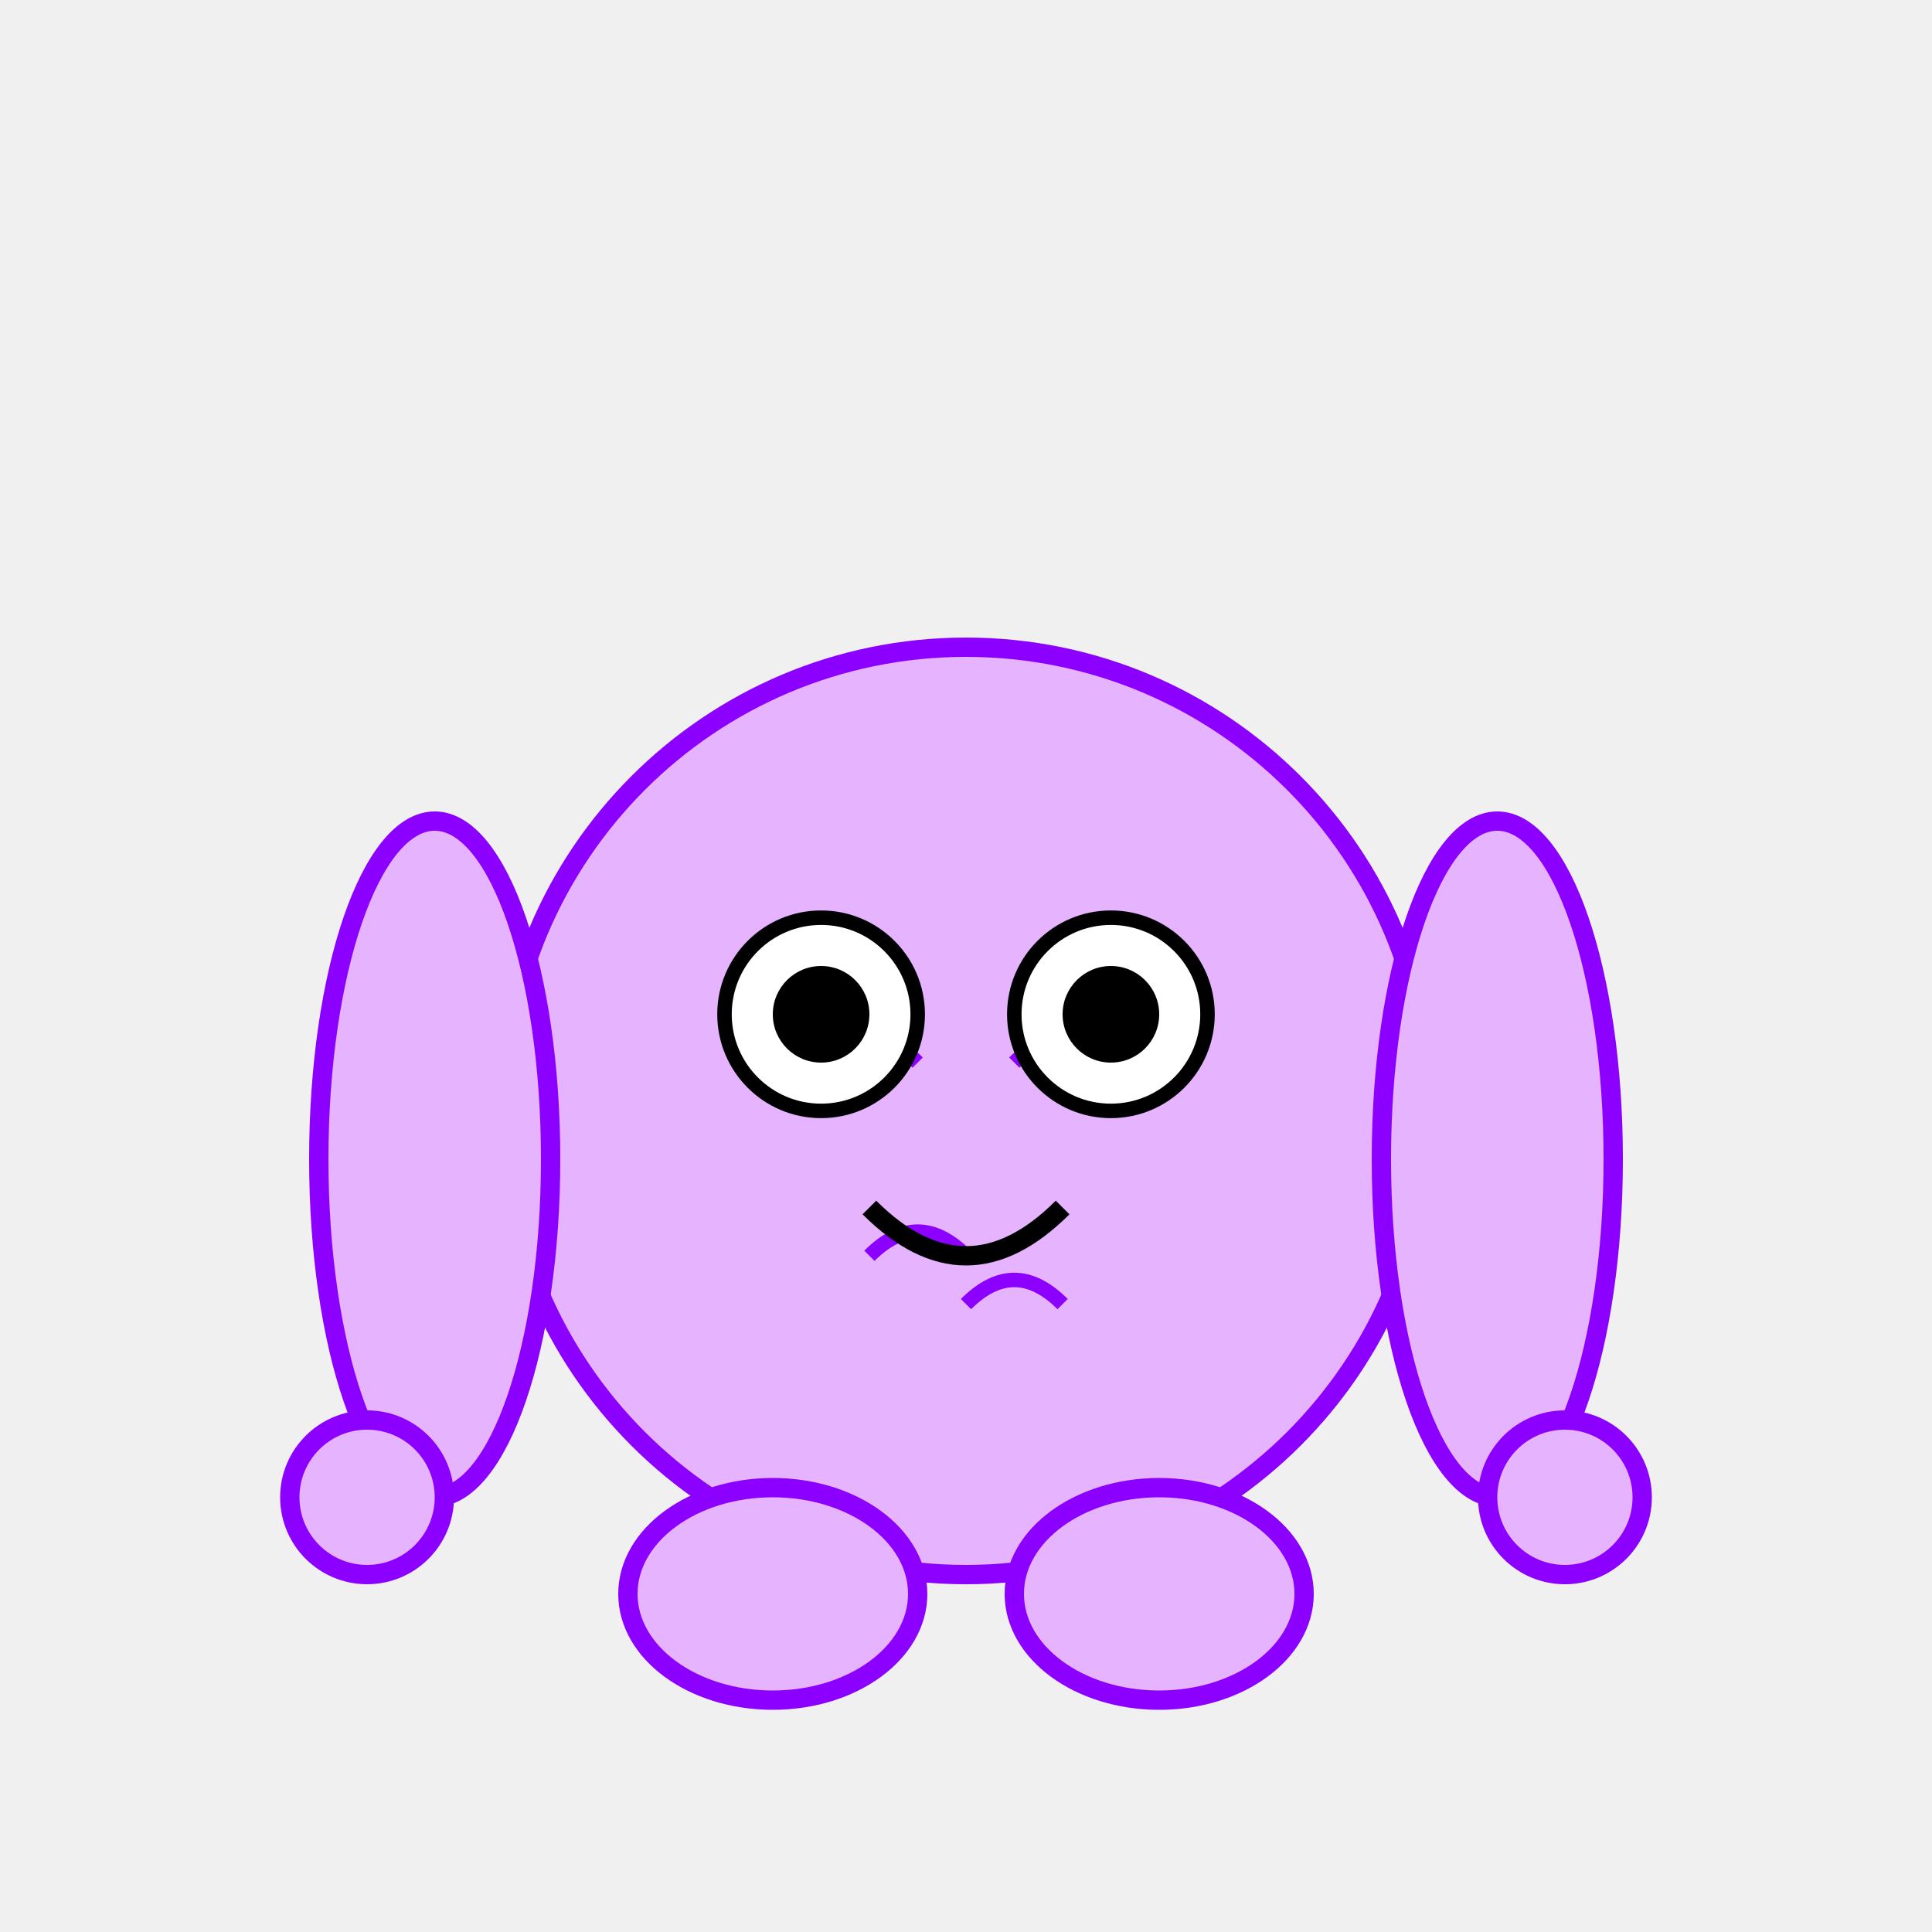
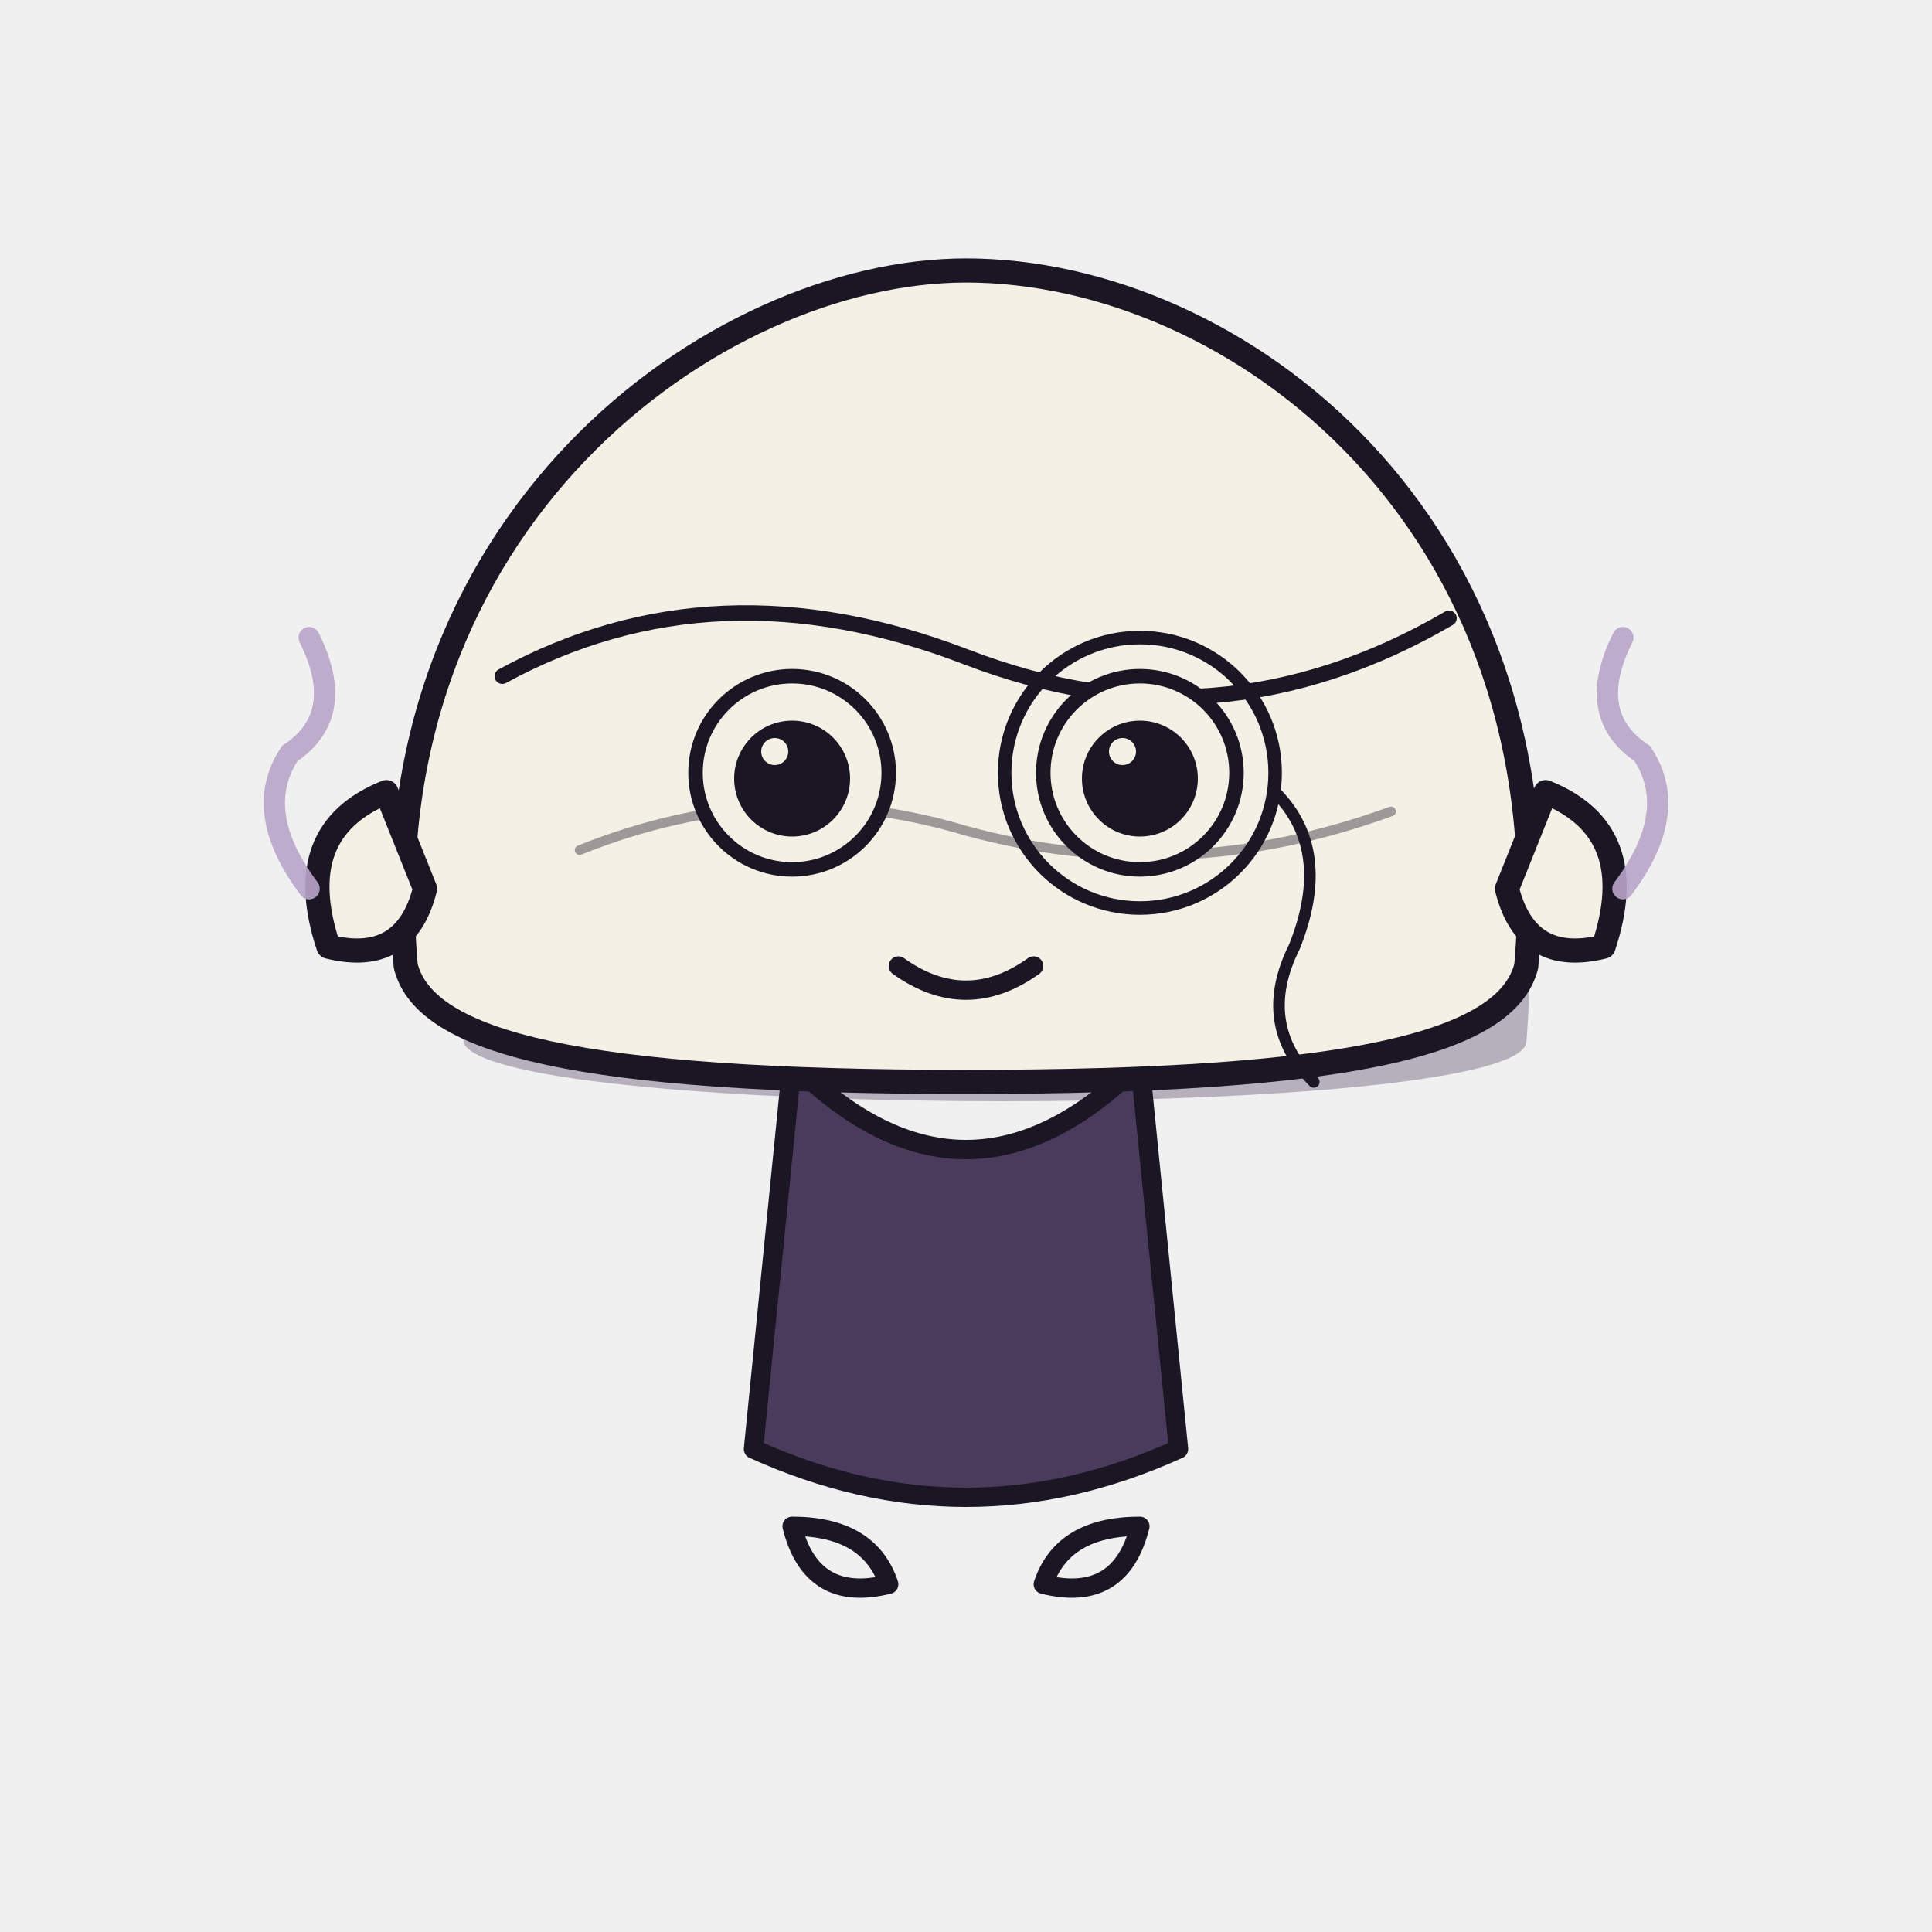
- <svg xmlns="http://www.w3.org/2000/svg" viewBox="0 0 200 200" role="img" aria-label="Brain the intelligent creature">
+ <svg xmlns="http://www.w3.org/2000/svg" viewBox="0 0 200 200" role="img" aria-label="Brain the big-headed scholar">
  <defs>
-     <style>
-       .brain-body { fill: #E6B3FF; stroke: #8B00FF; stroke-width: 2; }
-       .brain-eye { fill: #FFFFFF; stroke: #000000; stroke-width: 1.5; }
-       .brain-pupil { fill: #000000; }
-       .brain-mouth { fill: none; stroke: #000000; stroke-width: 2; }
-       .brain-wrinkle { fill: none; stroke: #8B00FF; stroke-width: 1.5; }
-     </style>
+     <style>.brain-body { fill:#5E8A8C; stroke:#1A1623; stroke-width:2.5;
+                stroke-linejoin:round; stroke-linecap:round; }
+ .brain-eye { fill:#F5F0E6; stroke:#1A1623; stroke-width:1.5; }
+ .brain-pupil { fill:#1A1623; }
+ .brain-mouth { fill:none; stroke:#1A1623; stroke-width:2;
+                 stroke-linecap:round; stroke-linejoin:round; }
+ .brain-accent { stroke:#1A1623; stroke-width:1.5;
+                  stroke-linecap:round; stroke-linejoin:round; }
+ .ink { stroke:#1A1623; fill:none; stroke-linecap:round;
+         stroke-linejoin:round; }
+ .shadow { fill:#4A3A5C; opacity:0.35; }
+ .sketch { stroke:#1A1623; fill:none; opacity:0.4; stroke-width:1;
+            stroke-linecap:round; }
+ .hi { fill:#F5F0E6; }
+ 
+ .brain-body { fill:#F5F0E6; }
+ .sub-body { fill:#4A3A5C; stroke:#1A1623; stroke-width:2;
+              stroke-linejoin:round; }
+ .wisp { stroke:#B8A4C9; fill:none; stroke-width:2.2;
+          stroke-linecap:round; opacity:0.9; }</style>
  </defs>
-   <circle class="brain-body" cx="100" cy="115" r="48" />
-   <path class="brain-wrinkle" d="M 80 100 Q 85 95 90 100" />
-   <path class="brain-wrinkle" d="M 85 110 Q 90 105 95 110" />
-   <path class="brain-wrinkle" d="M 110 100 Q 115 95 120 100" />
-   <path class="brain-wrinkle" d="M 105 110 Q 110 105 115 110" />
-   <path class="brain-wrinkle" d="M 90 130 Q 95 125 100 130" />
-   <path class="brain-wrinkle" d="M 100 135 Q 105 130 110 135" />
-   <circle class="brain-eye" cx="85" cy="105" r="10" />
-   <circle class="brain-pupil" cx="85" cy="105" r="5" />
-   <circle class="brain-eye" cx="115" cy="105" r="10" />
-   <circle class="brain-pupil" cx="115" cy="105" r="5" />
-   <path class="brain-mouth" d="M 90 125 Q 100 135 110 125" />
-   <ellipse class="brain-body" cx="45" cy="120" rx="12" ry="35" />
-   <circle class="brain-body" cx="38" cy="155" r="8" />
-   <ellipse class="brain-body" cx="155" cy="120" rx="12" ry="35" />
-   <circle class="brain-body" cx="162" cy="155" r="8" />
-   <ellipse class="brain-body" cx="80" cy="165" rx="15" ry="11" />
-   <ellipse class="brain-body" cx="120" cy="165" rx="15" ry="11" />
+   <path class="shadow" d="M48,108 C44,60 80,32 104,33 C128,34 162,60 158,108 C156,116 52,116 48,108 Z" />
+   <path class="sub-body" d="M82,110 Q100,128 118,110 L122,150 Q100,160 78,150 Z" />
+   <path class="ink" stroke-width="2" fill="#1A1623" d="M82,158 Q84,166 92,164 Q90,158 82,158 Z" />
+   <path class="ink" stroke-width="2" fill="#1A1623" d="M108,164 Q116,166 118,158 Q110,158 108,164 Z" />
+   <path class="brain-body" d="M42,100 C38,54 74,28 100,28 C128,28 162,54 158,100 C156,108 140,112 100,112 C60,112 44,108 42,100 Z" />
+   <path class="ink" stroke-width="1.6" fill="none" d="M52,70 Q74,58 100,68 Q126,78 150,64" />
+   <path class="sketch" d="M60,88 Q80,80 100,86 Q122,92 144,84" />
+   <path class="brain-body" d="M40,82 Q30,86 34,98 Q42,100 44,92 Z" />
+   <path class="brain-body" d="M160,82 Q170,86 166,98 Q158,100 156,92 Z" />
+   <path class="wisp" d="M32,92 q-6,-8 -2,-14 q6,-4 2,-12" />
+   <path class="wisp" d="M168,92 q6,-8 2,-14 q-6,-4 -2,-12" />
+   <circle class="brain-eye" cx="82" cy="80" r="10" />
+   <circle class="brain-pupil" cx="82" cy="80.6" r="6" />
+   <circle class="hi" cx="80.2" cy="77.8" r="1.4" />
+   <circle class="brain-eye" cx="118" cy="80" r="10" />
+   <circle class="brain-pupil" cx="118" cy="80.6" r="6" />
+   <circle class="hi" cx="116.2" cy="77.8" r="1.4" />
+   <path class="brain-mouth" d="M93.0,100 Q100,105 107.0,100" />
+   <circle cx="118" cy="80" r="14" fill="none" stroke="#1A1623" stroke-width="1.4" />
+   <path class="ink" stroke-width="1.2" fill="none" d="M132,82 q6,6 2,16 q-4,8 2,14" />
</svg>
